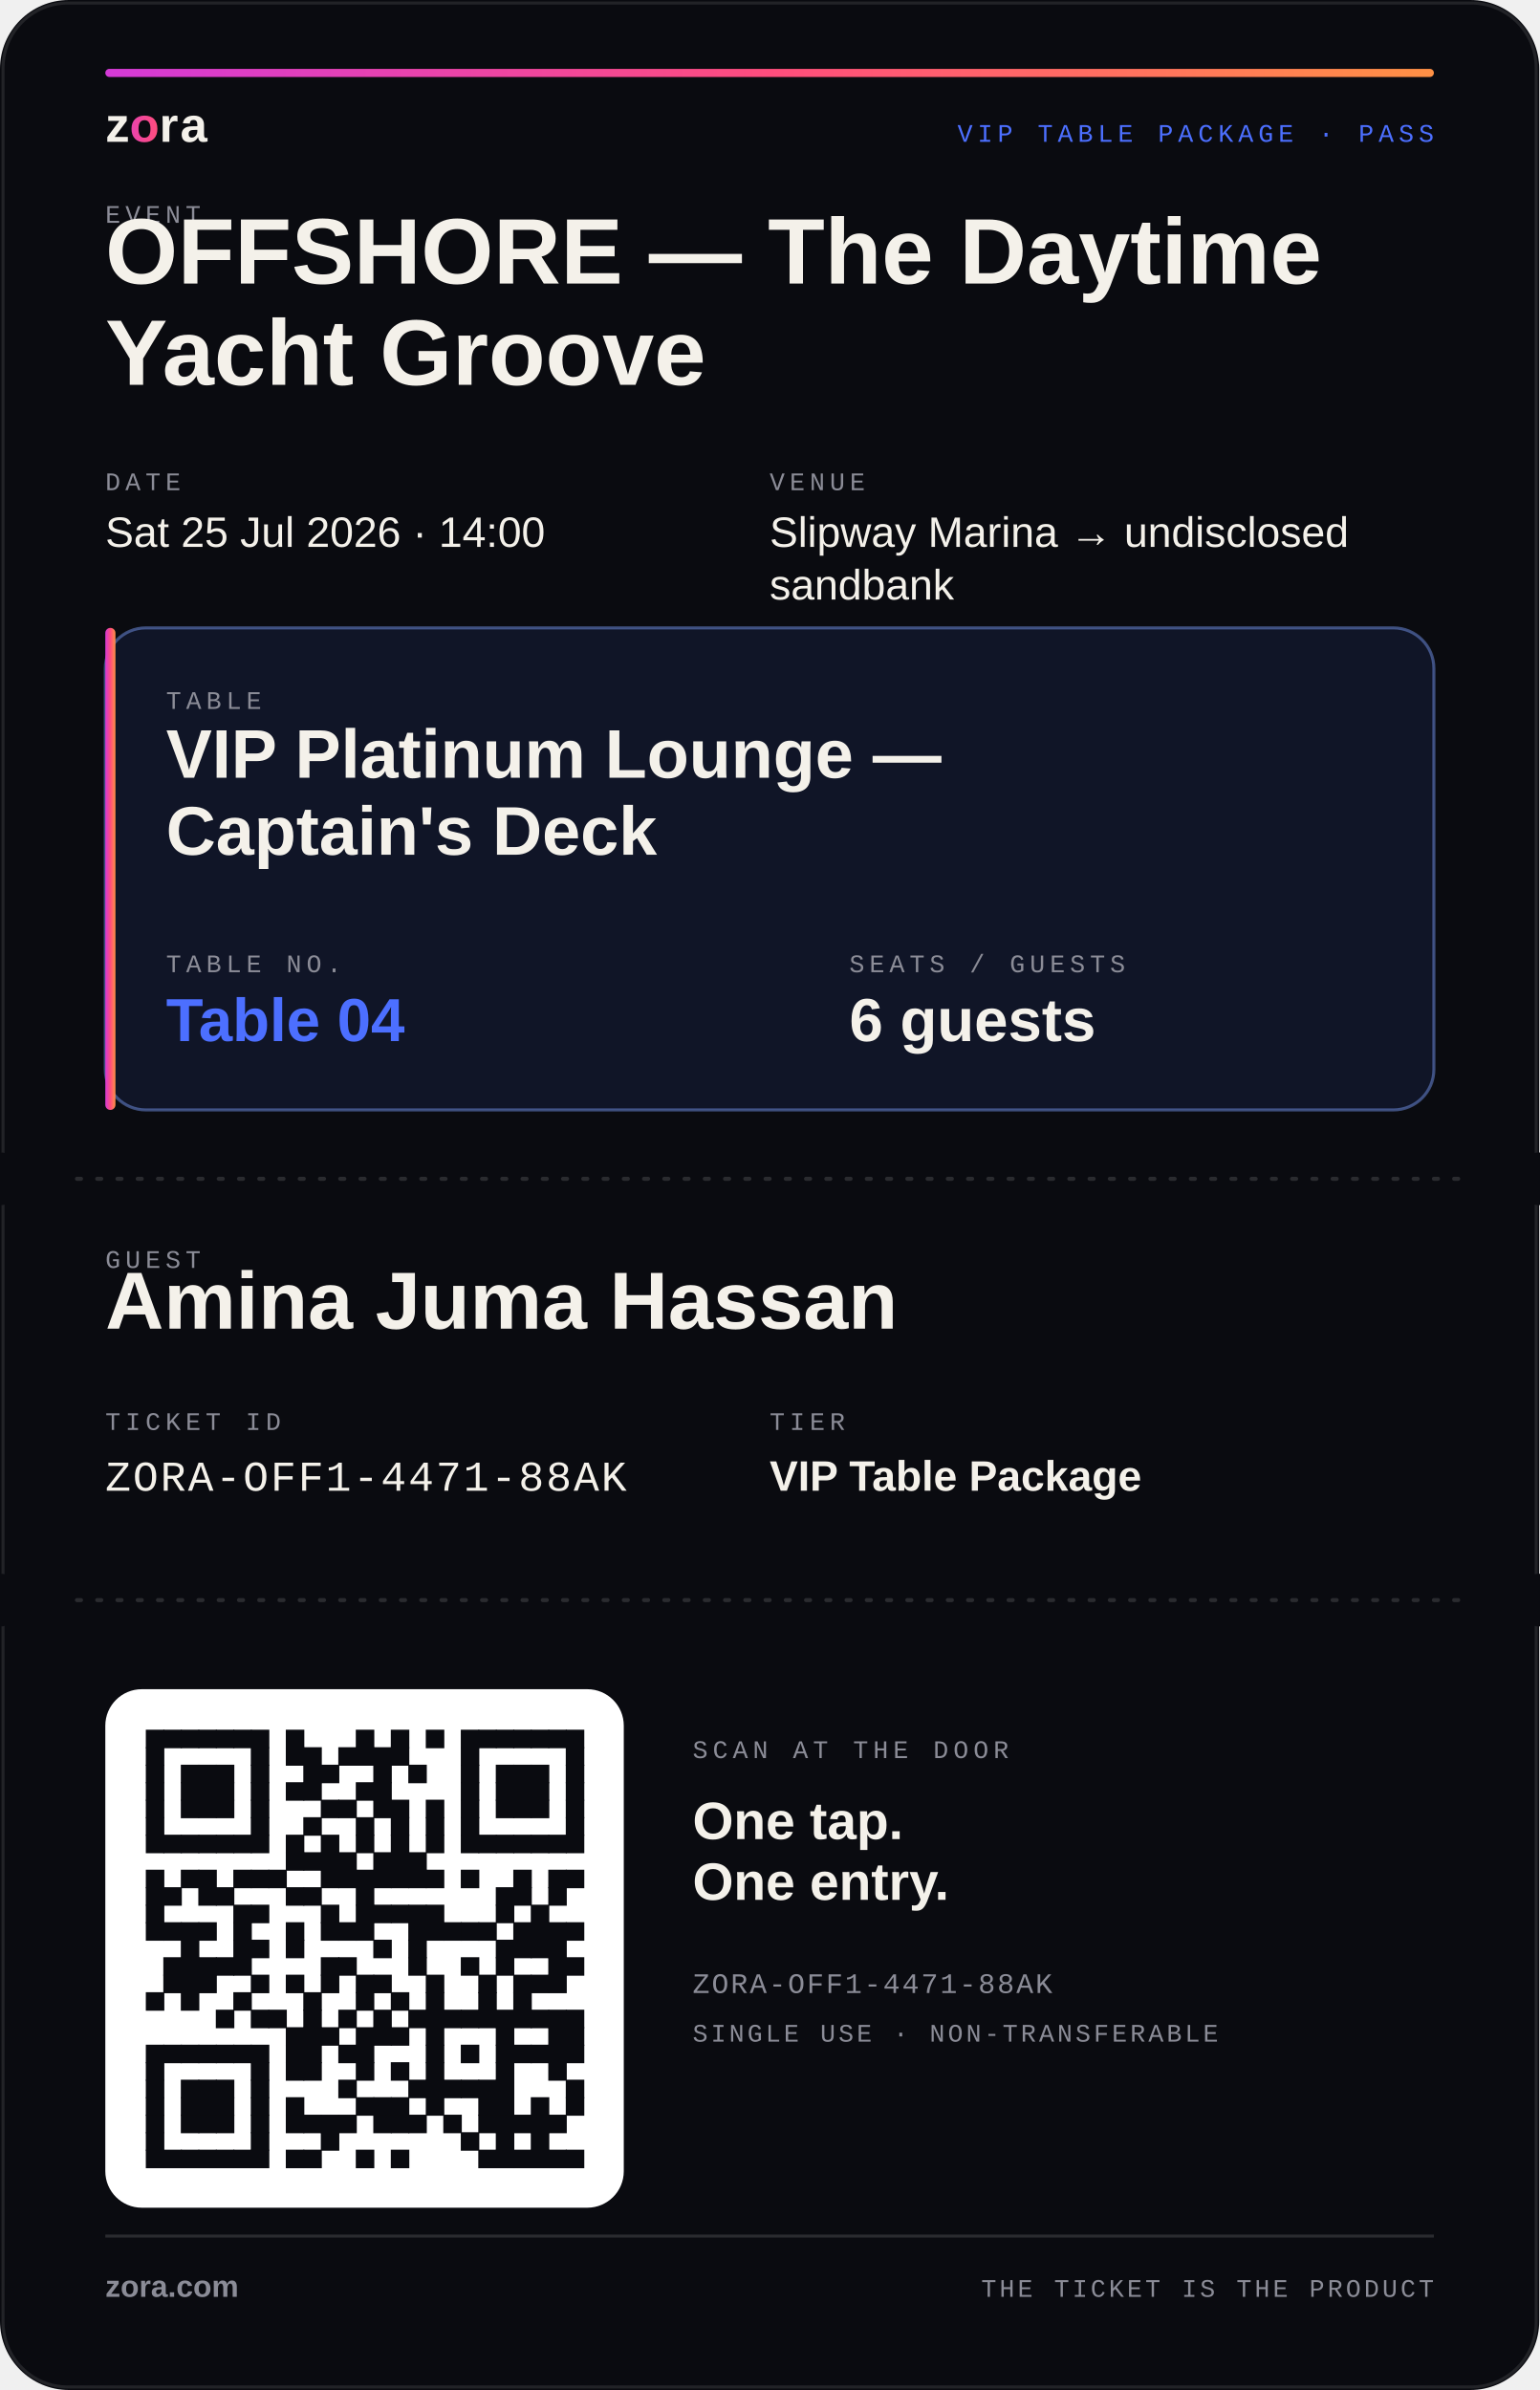
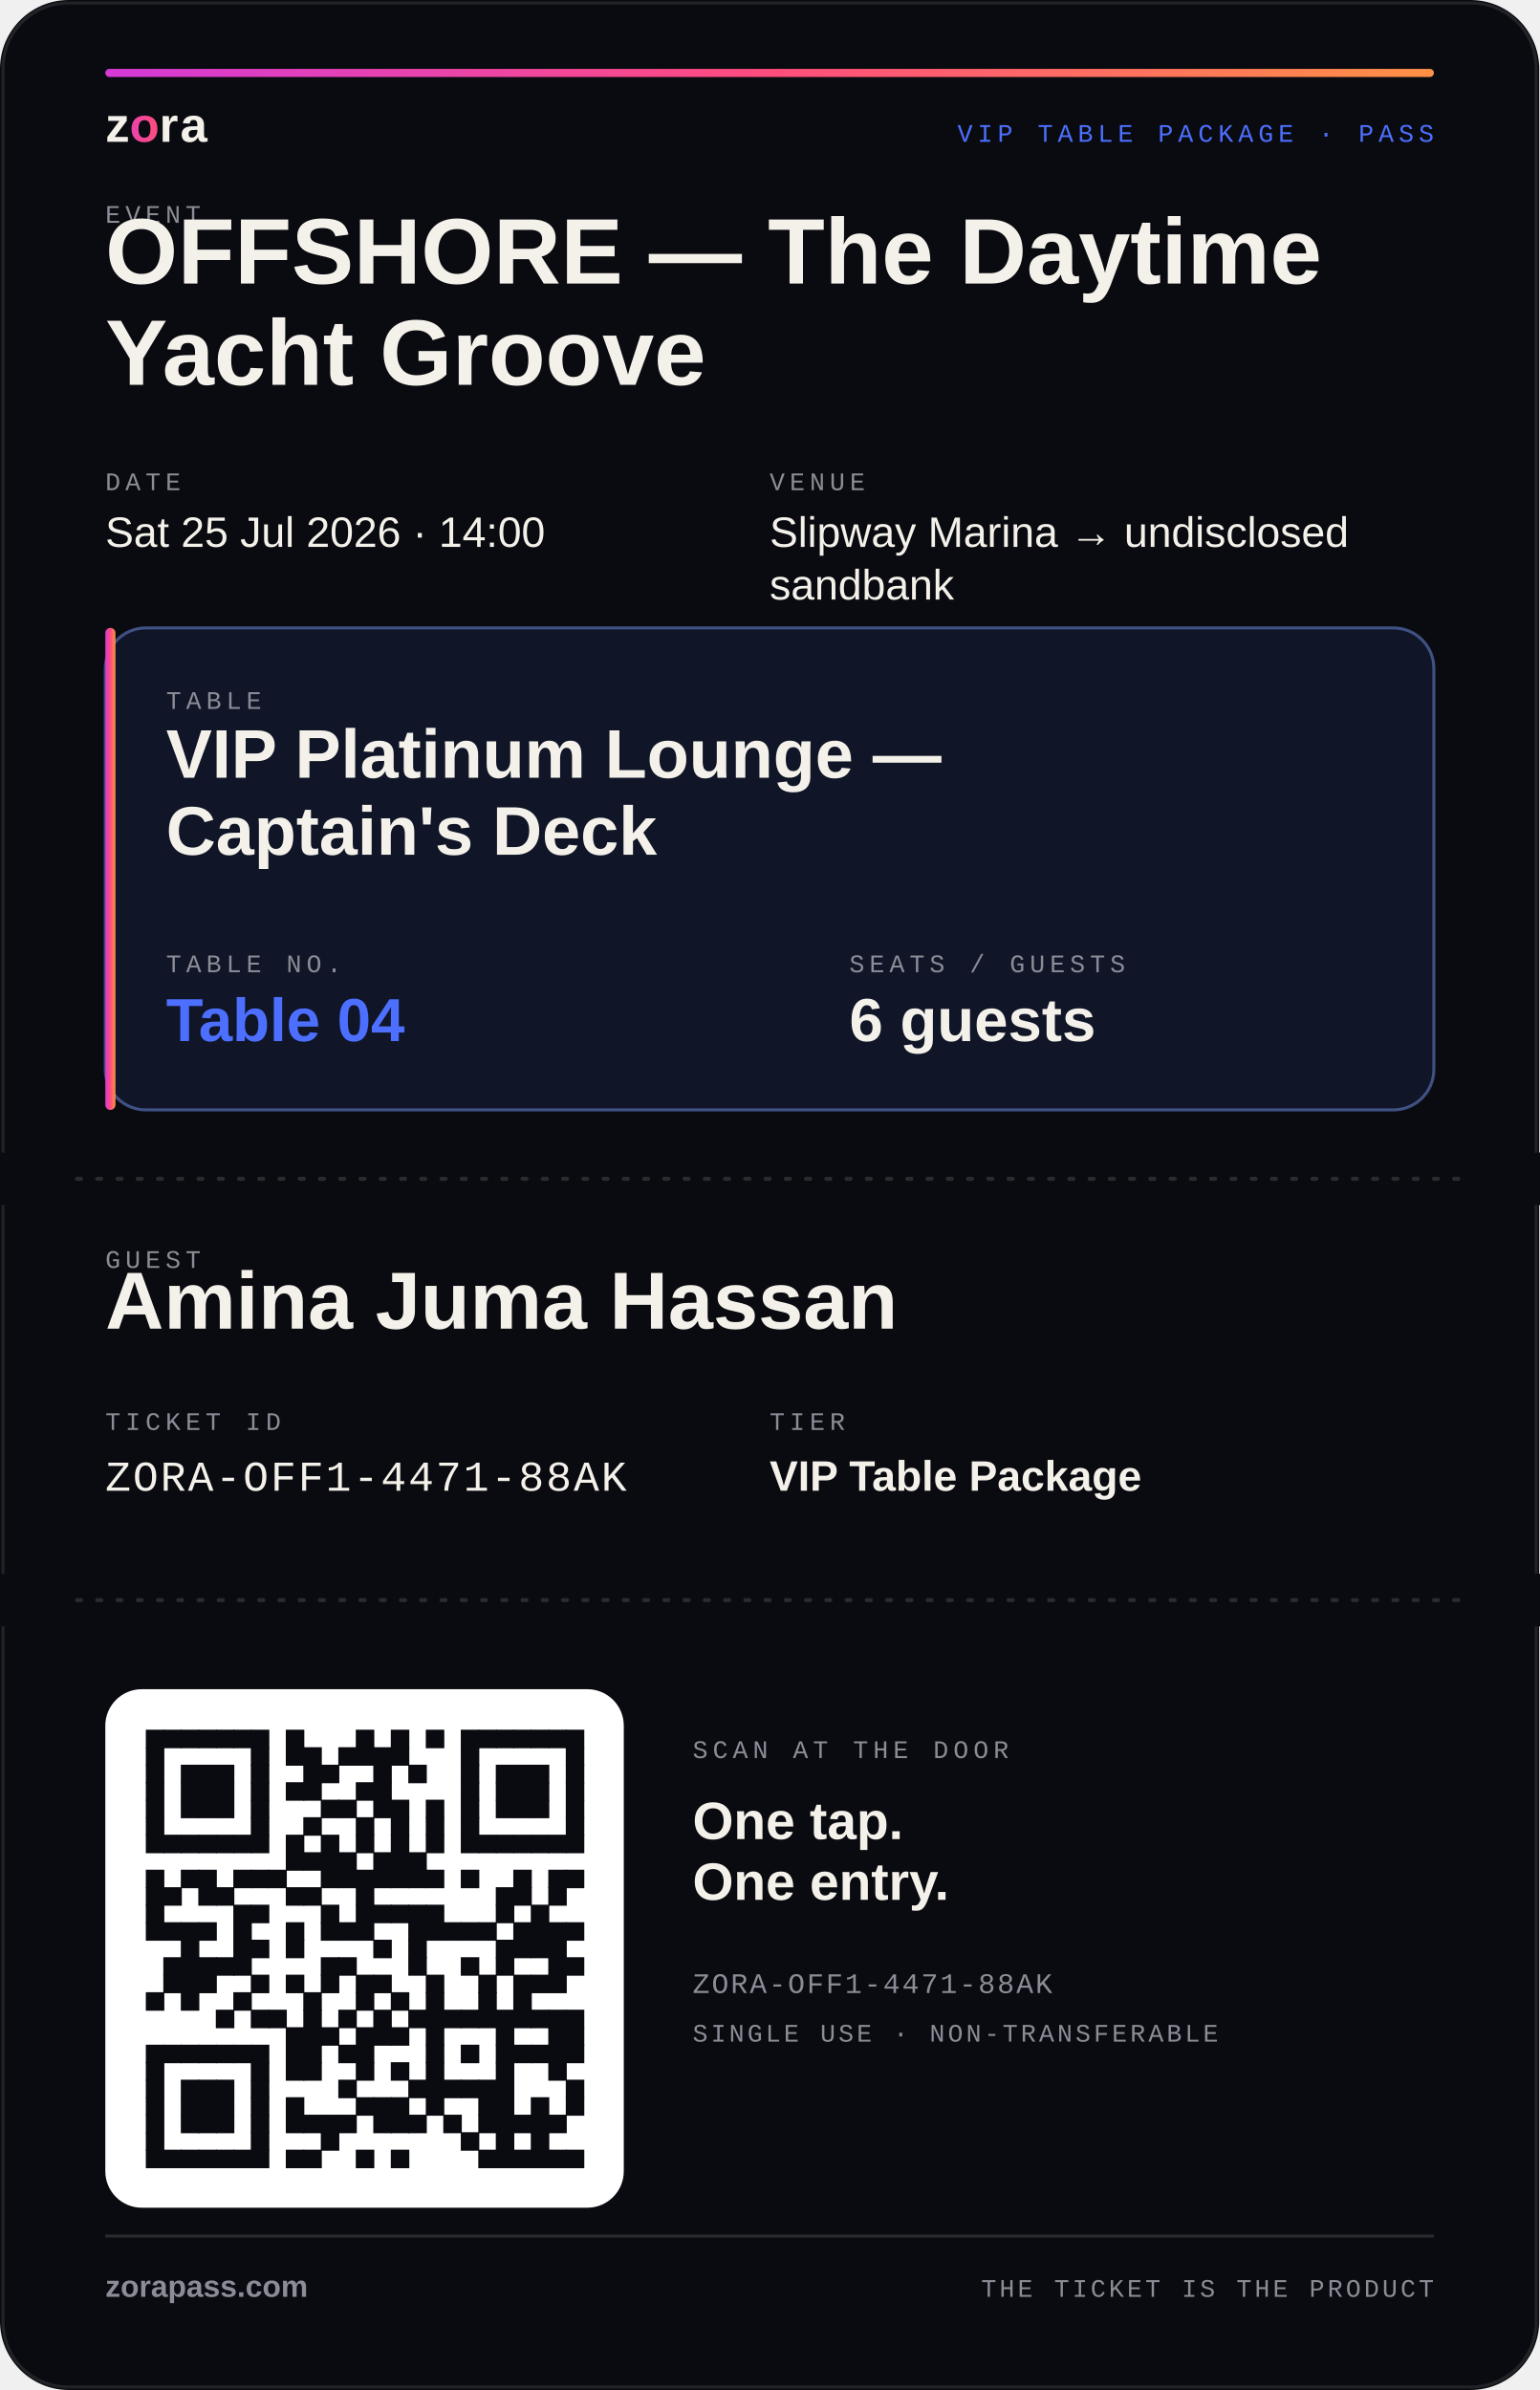
<svg xmlns="http://www.w3.org/2000/svg" width="760" height="1180" viewBox="0 0 760 1180" font-family="'Space Grotesk','Segoe UI','Archivo',Arial,sans-serif">
  <defs>
    <linearGradient id="aura" x1="0" y1="0" x2="1" y2="0">
      <stop offset="0" stop-color="#D53AD8" />
      <stop offset="0.5" stop-color="#FF4D7D" />
      <stop offset="1" stop-color="#FF9145" />
    </linearGradient>
  </defs>
  <rect x="0" y="0" width="760" height="1180" rx="34" fill="#0A0B10" />
  <rect x="1.5" y="1.5" width="757" height="1177" rx="32" fill="none" stroke="rgba(255,255,255,0.10)" stroke-width="1.5" />
  <rect x="52" y="34" width="656" height="4" rx="2" fill="url(#aura)" />
  <text x="52" y="70" font-family="'Space Grotesk','Segoe UI','Archivo',Arial,sans-serif" font-weight="700" font-size="24" letter-spacing="1" fill="#F4F1EA">z<tspan fill="url(#aura)">o</tspan>ra</text>
  <text x="708" y="70" text-anchor="end" font-family="'IBM Plex Mono','Consolas','Courier New',monospace" font-size="12.5" letter-spacing="2.4" fill="#4C6FFF">VIP TABLE PACKAGE · PASS</text>
  <text x="52" y="110" font-family="'IBM Plex Mono','Consolas','Courier New',monospace" font-size="12.5" letter-spacing="2.4" fill="#8B8C97">EVENT</text>
  <text x="52" y="140" font-family="'Space Grotesk','Segoe UI','Archivo',Arial,sans-serif" font-weight="700" font-size="46" fill="#F4F1EA">OFFSHORE — The Daytime</text>
  <text x="52" y="190" font-family="'Space Grotesk','Segoe UI','Archivo',Arial,sans-serif" font-weight="700" font-size="46" fill="#F4F1EA">Yacht Groove</text>
  <text x="52" y="242" font-family="'IBM Plex Mono','Consolas','Courier New',monospace" font-size="12.5" letter-spacing="2.4" fill="#8B8C97">DATE</text>
  <text x="380" y="242" font-family="'IBM Plex Mono','Consolas','Courier New',monospace" font-size="12.5" letter-spacing="2.4" fill="#8B8C97">VENUE</text>
  <text x="52" y="270" font-family="'Space Grotesk','Segoe UI','Archivo',Arial,sans-serif" font-weight="500" font-size="21" fill="#F4F1EA">Sat 25 Jul 2026 · 14:00</text>
  <text x="380" y="270" font-family="'Space Grotesk','Segoe UI','Archivo',Arial,sans-serif" font-weight="500" font-size="21" fill="#F4F1EA">Slipway Marina → undisclosed</text>
  <text x="380" y="296" font-family="'Space Grotesk','Segoe UI','Archivo',Arial,sans-serif" font-weight="500" font-size="21" fill="#F4F1EA">sandbank</text>
  <rect x="52" y="310" width="656" height="238" rx="20" fill="rgba(76,111,255,0.10)" stroke="rgba(124,160,255,0.45)" stroke-width="1.5" />
  <rect x="52" y="310" width="5" height="238" rx="2.5" fill="url(#aura)" />
  <text x="82" y="350" font-family="'IBM Plex Mono','Consolas','Courier New',monospace" font-size="12.5" letter-spacing="2.4" fill="#8B8C97">TABLE</text>
  <text x="82" y="384" font-family="'Space Grotesk','Segoe UI','Archivo',Arial,sans-serif" font-weight="700" font-size="34" fill="#F4F1EA">VIP Platinum Lounge —</text>
  <text x="82" y="422" font-family="'Space Grotesk','Segoe UI','Archivo',Arial,sans-serif" font-weight="700" font-size="34" fill="#F4F1EA">Captain's Deck</text>
  <text x="82" y="480" font-family="'IBM Plex Mono','Consolas','Courier New',monospace" font-size="12.5" letter-spacing="2.4" fill="#8B8C97">TABLE NO.</text>
  <text x="419.36" y="480" font-family="'IBM Plex Mono','Consolas','Courier New',monospace" font-size="12.5" letter-spacing="2.4" fill="#8B8C97">SEATS / GUESTS</text>
  <text x="82" y="514" font-family="'Space Grotesk','Segoe UI','Archivo',Arial,sans-serif" font-weight="700" font-size="30" fill="#4C6FFF">Table 04</text>
  <text x="419.36" y="514" font-family="'Space Grotesk','Segoe UI','Archivo',Arial,sans-serif" font-weight="700" font-size="30" fill="#F4F1EA">6 guests</text>
  <circle cx="0" cy="582" r="13" fill="#0A0B10" />
  <circle cx="760" cy="582" r="13" fill="#0A0B10" />
  <line x1="38" y1="582" x2="722" y2="582" stroke="rgba(255,255,255,0.13)" stroke-width="2" stroke-dasharray="2 8" stroke-linecap="round" />
  <text x="52" y="626" font-family="'IBM Plex Mono','Consolas','Courier New',monospace" font-size="12.5" letter-spacing="2.4" fill="#8B8C97">GUEST</text>
  <text x="52" y="656" font-family="'Space Grotesk','Segoe UI','Archivo',Arial,sans-serif" font-weight="700" font-size="40" fill="#F4F1EA">Amina Juma Hassan</text>
  <text x="52" y="706" font-family="'IBM Plex Mono','Consolas','Courier New',monospace" font-size="12.5" letter-spacing="2.4" fill="#8B8C97">TICKET ID</text>
  <text x="380" y="706" font-family="'IBM Plex Mono','Consolas','Courier New',monospace" font-size="12.5" letter-spacing="2.4" fill="#8B8C97">TIER</text>
  <text x="52" y="736" font-family="'IBM Plex Mono','Consolas','Courier New',monospace" font-weight="500" font-size="21" letter-spacing="1" fill="#F4F1EA">ZORA-OFF1-4471-88AK</text>
  <text x="380" y="736" font-family="'Space Grotesk','Segoe UI','Archivo',Arial,sans-serif" font-weight="700" font-size="21" fill="#F4F1EA">VIP Table Package</text>
  <circle cx="0" cy="790" r="13" fill="#0A0B10" />
  <circle cx="760" cy="790" r="13" fill="#0A0B10" />
  <line x1="38" y1="790" x2="722" y2="790" stroke="rgba(255,255,255,0.13)" stroke-width="2" stroke-dasharray="2 8" stroke-linecap="round" />
  <rect x="52" y="834" width="256" height="256" rx="18" fill="#FFFFFF" />
  <rect x="72.00" y="854.00" width="9.14" height="9.14" fill="#0A0B10" />
  <rect x="80.64" y="854.00" width="9.14" height="9.14" fill="#0A0B10" />
  <rect x="89.28" y="854.00" width="9.14" height="9.14" fill="#0A0B10" />
  <rect x="97.92" y="854.00" width="9.14" height="9.14" fill="#0A0B10" />
  <rect x="106.56" y="854.00" width="9.14" height="9.14" fill="#0A0B10" />
  <rect x="115.20" y="854.00" width="9.14" height="9.14" fill="#0A0B10" />
  <rect x="123.84" y="854.00" width="9.14" height="9.14" fill="#0A0B10" />
  <rect x="141.12" y="854.00" width="9.14" height="9.14" fill="#0A0B10" />
  <rect x="175.68" y="854.00" width="9.14" height="9.14" fill="#0A0B10" />
  <rect x="192.96" y="854.00" width="9.14" height="9.14" fill="#0A0B10" />
  <rect x="210.24" y="854.00" width="9.14" height="9.14" fill="#0A0B10" />
  <rect x="227.52" y="854.00" width="9.14" height="9.14" fill="#0A0B10" />
  <rect x="236.16" y="854.00" width="9.14" height="9.14" fill="#0A0B10" />
  <rect x="244.80" y="854.00" width="9.14" height="9.14" fill="#0A0B10" />
  <rect x="253.44" y="854.00" width="9.14" height="9.14" fill="#0A0B10" />
  <rect x="262.08" y="854.00" width="9.14" height="9.14" fill="#0A0B10" />
  <rect x="270.72" y="854.00" width="9.14" height="9.14" fill="#0A0B10" />
  <rect x="279.36" y="854.00" width="9.14" height="9.14" fill="#0A0B10" />
  <rect x="72.00" y="862.64" width="9.14" height="9.14" fill="#0A0B10" />
  <rect x="123.84" y="862.64" width="9.14" height="9.14" fill="#0A0B10" />
  <rect x="141.12" y="862.64" width="9.14" height="9.14" fill="#0A0B10" />
  <rect x="149.76" y="862.64" width="9.14" height="9.14" fill="#0A0B10" />
  <rect x="167.04" y="862.64" width="9.14" height="9.14" fill="#0A0B10" />
  <rect x="175.68" y="862.64" width="9.14" height="9.14" fill="#0A0B10" />
  <rect x="184.32" y="862.64" width="9.14" height="9.14" fill="#0A0B10" />
  <rect x="192.96" y="862.64" width="9.14" height="9.14" fill="#0A0B10" />
  <rect x="227.52" y="862.64" width="9.14" height="9.14" fill="#0A0B10" />
  <rect x="279.36" y="862.64" width="9.14" height="9.14" fill="#0A0B10" />
  <rect x="72.00" y="871.28" width="9.14" height="9.14" fill="#0A0B10" />
  <rect x="89.28" y="871.28" width="9.14" height="9.14" fill="#0A0B10" />
  <rect x="97.92" y="871.28" width="9.14" height="9.14" fill="#0A0B10" />
  <rect x="106.56" y="871.28" width="9.14" height="9.14" fill="#0A0B10" />
  <rect x="123.84" y="871.28" width="9.14" height="9.14" fill="#0A0B10" />
  <rect x="149.76" y="871.28" width="9.14" height="9.14" fill="#0A0B10" />
  <rect x="158.40" y="871.28" width="9.14" height="9.14" fill="#0A0B10" />
  <rect x="184.32" y="871.28" width="9.14" height="9.14" fill="#0A0B10" />
  <rect x="201.60" y="871.28" width="9.14" height="9.14" fill="#0A0B10" />
  <rect x="227.52" y="871.28" width="9.14" height="9.14" fill="#0A0B10" />
  <rect x="244.80" y="871.28" width="9.14" height="9.14" fill="#0A0B10" />
  <rect x="253.44" y="871.28" width="9.14" height="9.14" fill="#0A0B10" />
  <rect x="262.08" y="871.28" width="9.14" height="9.14" fill="#0A0B10" />
  <rect x="279.36" y="871.28" width="9.14" height="9.14" fill="#0A0B10" />
  <rect x="72.00" y="879.92" width="9.14" height="9.14" fill="#0A0B10" />
  <rect x="89.28" y="879.92" width="9.14" height="9.14" fill="#0A0B10" />
  <rect x="97.92" y="879.92" width="9.14" height="9.14" fill="#0A0B10" />
  <rect x="106.56" y="879.92" width="9.14" height="9.14" fill="#0A0B10" />
  <rect x="123.84" y="879.92" width="9.14" height="9.14" fill="#0A0B10" />
  <rect x="141.12" y="879.92" width="9.14" height="9.14" fill="#0A0B10" />
  <rect x="149.76" y="879.92" width="9.14" height="9.14" fill="#0A0B10" />
  <rect x="175.68" y="879.92" width="9.14" height="9.14" fill="#0A0B10" />
  <rect x="184.32" y="879.92" width="9.14" height="9.14" fill="#0A0B10" />
  <rect x="227.52" y="879.92" width="9.14" height="9.14" fill="#0A0B10" />
  <rect x="244.80" y="879.92" width="9.14" height="9.14" fill="#0A0B10" />
  <rect x="253.44" y="879.92" width="9.14" height="9.14" fill="#0A0B10" />
  <rect x="262.08" y="879.92" width="9.14" height="9.14" fill="#0A0B10" />
  <rect x="279.36" y="879.92" width="9.14" height="9.14" fill="#0A0B10" />
  <rect x="72.00" y="888.56" width="9.14" height="9.14" fill="#0A0B10" />
  <rect x="89.28" y="888.56" width="9.14" height="9.14" fill="#0A0B10" />
  <rect x="97.92" y="888.56" width="9.14" height="9.14" fill="#0A0B10" />
  <rect x="106.56" y="888.56" width="9.14" height="9.14" fill="#0A0B10" />
  <rect x="123.84" y="888.56" width="9.14" height="9.14" fill="#0A0B10" />
  <rect x="158.40" y="888.56" width="9.14" height="9.14" fill="#0A0B10" />
  <rect x="167.04" y="888.56" width="9.14" height="9.14" fill="#0A0B10" />
  <rect x="184.32" y="888.56" width="9.14" height="9.14" fill="#0A0B10" />
  <rect x="192.96" y="888.56" width="9.14" height="9.14" fill="#0A0B10" />
  <rect x="210.24" y="888.56" width="9.14" height="9.14" fill="#0A0B10" />
  <rect x="227.52" y="888.56" width="9.14" height="9.14" fill="#0A0B10" />
  <rect x="244.80" y="888.56" width="9.14" height="9.14" fill="#0A0B10" />
  <rect x="253.44" y="888.56" width="9.14" height="9.14" fill="#0A0B10" />
  <rect x="262.08" y="888.56" width="9.14" height="9.14" fill="#0A0B10" />
  <rect x="279.36" y="888.56" width="9.14" height="9.14" fill="#0A0B10" />
  <rect x="72.00" y="897.20" width="9.14" height="9.14" fill="#0A0B10" />
  <rect x="123.84" y="897.20" width="9.14" height="9.14" fill="#0A0B10" />
  <rect x="149.76" y="897.20" width="9.14" height="9.14" fill="#0A0B10" />
  <rect x="175.68" y="897.20" width="9.14" height="9.14" fill="#0A0B10" />
  <rect x="192.96" y="897.20" width="9.14" height="9.14" fill="#0A0B10" />
  <rect x="210.24" y="897.20" width="9.14" height="9.14" fill="#0A0B10" />
  <rect x="227.52" y="897.20" width="9.14" height="9.14" fill="#0A0B10" />
  <rect x="279.36" y="897.20" width="9.14" height="9.14" fill="#0A0B10" />
  <rect x="72.00" y="905.84" width="9.14" height="9.14" fill="#0A0B10" />
  <rect x="80.64" y="905.84" width="9.14" height="9.14" fill="#0A0B10" />
  <rect x="89.28" y="905.84" width="9.14" height="9.14" fill="#0A0B10" />
  <rect x="97.92" y="905.84" width="9.14" height="9.14" fill="#0A0B10" />
  <rect x="106.56" y="905.84" width="9.14" height="9.14" fill="#0A0B10" />
  <rect x="115.20" y="905.84" width="9.14" height="9.14" fill="#0A0B10" />
  <rect x="123.84" y="905.84" width="9.14" height="9.14" fill="#0A0B10" />
  <rect x="141.12" y="905.84" width="9.14" height="9.14" fill="#0A0B10" />
  <rect x="158.40" y="905.84" width="9.14" height="9.14" fill="#0A0B10" />
  <rect x="175.68" y="905.84" width="9.14" height="9.14" fill="#0A0B10" />
  <rect x="192.96" y="905.84" width="9.14" height="9.14" fill="#0A0B10" />
  <rect x="210.24" y="905.84" width="9.14" height="9.14" fill="#0A0B10" />
  <rect x="227.52" y="905.84" width="9.14" height="9.14" fill="#0A0B10" />
  <rect x="236.16" y="905.84" width="9.14" height="9.14" fill="#0A0B10" />
  <rect x="244.80" y="905.84" width="9.14" height="9.14" fill="#0A0B10" />
  <rect x="253.44" y="905.84" width="9.14" height="9.14" fill="#0A0B10" />
  <rect x="262.08" y="905.84" width="9.14" height="9.14" fill="#0A0B10" />
  <rect x="270.72" y="905.84" width="9.14" height="9.14" fill="#0A0B10" />
  <rect x="279.36" y="905.84" width="9.14" height="9.14" fill="#0A0B10" />
  <rect x="141.12" y="914.48" width="9.14" height="9.14" fill="#0A0B10" />
  <rect x="149.76" y="914.48" width="9.14" height="9.14" fill="#0A0B10" />
  <rect x="158.40" y="914.48" width="9.14" height="9.14" fill="#0A0B10" />
  <rect x="167.04" y="914.48" width="9.14" height="9.14" fill="#0A0B10" />
  <rect x="184.32" y="914.48" width="9.14" height="9.14" fill="#0A0B10" />
  <rect x="192.96" y="914.48" width="9.14" height="9.14" fill="#0A0B10" />
  <rect x="201.60" y="914.48" width="9.14" height="9.14" fill="#0A0B10" />
  <rect x="72.00" y="923.12" width="9.14" height="9.14" fill="#0A0B10" />
  <rect x="89.28" y="923.12" width="9.14" height="9.14" fill="#0A0B10" />
  <rect x="97.92" y="923.12" width="9.14" height="9.14" fill="#0A0B10" />
  <rect x="115.20" y="923.12" width="9.14" height="9.14" fill="#0A0B10" />
  <rect x="123.84" y="923.12" width="9.14" height="9.14" fill="#0A0B10" />
  <rect x="132.48" y="923.12" width="9.14" height="9.14" fill="#0A0B10" />
  <rect x="158.40" y="923.12" width="9.14" height="9.14" fill="#0A0B10" />
  <rect x="167.04" y="923.12" width="9.14" height="9.14" fill="#0A0B10" />
  <rect x="175.68" y="923.12" width="9.14" height="9.14" fill="#0A0B10" />
  <rect x="184.32" y="923.12" width="9.14" height="9.14" fill="#0A0B10" />
  <rect x="192.96" y="923.12" width="9.14" height="9.14" fill="#0A0B10" />
  <rect x="201.60" y="923.12" width="9.14" height="9.14" fill="#0A0B10" />
  <rect x="210.24" y="923.12" width="9.14" height="9.14" fill="#0A0B10" />
  <rect x="227.52" y="923.12" width="9.14" height="9.14" fill="#0A0B10" />
  <rect x="253.44" y="923.12" width="9.14" height="9.14" fill="#0A0B10" />
  <rect x="270.72" y="923.12" width="9.14" height="9.14" fill="#0A0B10" />
  <rect x="279.36" y="923.12" width="9.14" height="9.14" fill="#0A0B10" />
  <rect x="72.00" y="931.76" width="9.14" height="9.14" fill="#0A0B10" />
  <rect x="80.64" y="931.76" width="9.14" height="9.14" fill="#0A0B10" />
  <rect x="97.92" y="931.76" width="9.14" height="9.14" fill="#0A0B10" />
  <rect x="106.56" y="931.76" width="9.14" height="9.14" fill="#0A0B10" />
  <rect x="141.12" y="931.76" width="9.14" height="9.14" fill="#0A0B10" />
  <rect x="149.76" y="931.76" width="9.14" height="9.14" fill="#0A0B10" />
  <rect x="175.68" y="931.76" width="9.14" height="9.14" fill="#0A0B10" />
  <rect x="244.80" y="931.76" width="9.14" height="9.14" fill="#0A0B10" />
  <rect x="253.44" y="931.76" width="9.14" height="9.14" fill="#0A0B10" />
  <rect x="270.72" y="931.76" width="9.14" height="9.14" fill="#0A0B10" />
  <rect x="72.00" y="940.40" width="9.14" height="9.14" fill="#0A0B10" />
  <rect x="115.20" y="940.40" width="9.14" height="9.14" fill="#0A0B10" />
  <rect x="123.84" y="940.40" width="9.14" height="9.14" fill="#0A0B10" />
  <rect x="158.40" y="940.40" width="9.14" height="9.14" fill="#0A0B10" />
  <rect x="175.68" y="940.40" width="9.14" height="9.14" fill="#0A0B10" />
  <rect x="184.32" y="940.40" width="9.14" height="9.14" fill="#0A0B10" />
  <rect x="192.96" y="940.40" width="9.14" height="9.14" fill="#0A0B10" />
  <rect x="201.60" y="940.40" width="9.14" height="9.14" fill="#0A0B10" />
  <rect x="210.24" y="940.40" width="9.14" height="9.14" fill="#0A0B10" />
  <rect x="244.80" y="940.40" width="9.14" height="9.14" fill="#0A0B10" />
  <rect x="262.08" y="940.40" width="9.14" height="9.14" fill="#0A0B10" />
  <rect x="72.00" y="949.04" width="9.14" height="9.14" fill="#0A0B10" />
  <rect x="80.64" y="949.04" width="9.14" height="9.14" fill="#0A0B10" />
  <rect x="89.28" y="949.04" width="9.14" height="9.14" fill="#0A0B10" />
  <rect x="97.92" y="949.04" width="9.14" height="9.14" fill="#0A0B10" />
  <rect x="115.20" y="949.04" width="9.14" height="9.14" fill="#0A0B10" />
  <rect x="141.12" y="949.04" width="9.14" height="9.14" fill="#0A0B10" />
  <rect x="158.40" y="949.04" width="9.14" height="9.14" fill="#0A0B10" />
  <rect x="167.04" y="949.04" width="9.14" height="9.14" fill="#0A0B10" />
  <rect x="175.68" y="949.04" width="9.14" height="9.14" fill="#0A0B10" />
  <rect x="201.60" y="949.04" width="9.14" height="9.14" fill="#0A0B10" />
  <rect x="210.24" y="949.04" width="9.14" height="9.14" fill="#0A0B10" />
  <rect x="218.88" y="949.04" width="9.14" height="9.14" fill="#0A0B10" />
  <rect x="227.52" y="949.04" width="9.14" height="9.14" fill="#0A0B10" />
  <rect x="236.16" y="949.04" width="9.14" height="9.14" fill="#0A0B10" />
  <rect x="253.44" y="949.04" width="9.14" height="9.14" fill="#0A0B10" />
  <rect x="262.08" y="949.04" width="9.14" height="9.14" fill="#0A0B10" />
  <rect x="270.72" y="949.04" width="9.14" height="9.14" fill="#0A0B10" />
  <rect x="279.36" y="949.04" width="9.14" height="9.14" fill="#0A0B10" />
  <rect x="89.28" y="957.68" width="9.14" height="9.14" fill="#0A0B10" />
  <rect x="115.20" y="957.68" width="9.14" height="9.14" fill="#0A0B10" />
  <rect x="123.84" y="957.68" width="9.14" height="9.14" fill="#0A0B10" />
  <rect x="141.12" y="957.68" width="9.14" height="9.14" fill="#0A0B10" />
  <rect x="184.32" y="957.68" width="9.14" height="9.14" fill="#0A0B10" />
  <rect x="201.60" y="957.68" width="9.14" height="9.14" fill="#0A0B10" />
  <rect x="244.80" y="957.68" width="9.14" height="9.14" fill="#0A0B10" />
  <rect x="253.44" y="957.68" width="9.14" height="9.14" fill="#0A0B10" />
  <rect x="262.08" y="957.68" width="9.14" height="9.14" fill="#0A0B10" />
  <rect x="270.72" y="957.68" width="9.14" height="9.14" fill="#0A0B10" />
  <rect x="80.64" y="966.32" width="9.14" height="9.14" fill="#0A0B10" />
  <rect x="89.28" y="966.32" width="9.14" height="9.14" fill="#0A0B10" />
  <rect x="97.92" y="966.32" width="9.14" height="9.14" fill="#0A0B10" />
  <rect x="106.56" y="966.32" width="9.14" height="9.14" fill="#0A0B10" />
  <rect x="115.20" y="966.32" width="9.14" height="9.14" fill="#0A0B10" />
  <rect x="158.40" y="966.32" width="9.14" height="9.14" fill="#0A0B10" />
  <rect x="167.04" y="966.32" width="9.14" height="9.14" fill="#0A0B10" />
  <rect x="201.60" y="966.32" width="9.14" height="9.14" fill="#0A0B10" />
  <rect x="227.52" y="966.32" width="9.14" height="9.14" fill="#0A0B10" />
  <rect x="244.80" y="966.32" width="9.14" height="9.14" fill="#0A0B10" />
  <rect x="270.72" y="966.32" width="9.14" height="9.14" fill="#0A0B10" />
  <rect x="279.36" y="966.32" width="9.14" height="9.14" fill="#0A0B10" />
  <rect x="80.64" y="974.96" width="9.14" height="9.14" fill="#0A0B10" />
  <rect x="89.28" y="974.96" width="9.14" height="9.14" fill="#0A0B10" />
  <rect x="97.92" y="974.96" width="9.14" height="9.14" fill="#0A0B10" />
  <rect x="123.84" y="974.96" width="9.14" height="9.14" fill="#0A0B10" />
  <rect x="141.12" y="974.96" width="9.14" height="9.14" fill="#0A0B10" />
  <rect x="158.40" y="974.96" width="9.14" height="9.14" fill="#0A0B10" />
  <rect x="175.68" y="974.96" width="9.14" height="9.14" fill="#0A0B10" />
  <rect x="184.32" y="974.96" width="9.14" height="9.14" fill="#0A0B10" />
  <rect x="210.24" y="974.96" width="9.14" height="9.14" fill="#0A0B10" />
  <rect x="236.16" y="974.96" width="9.14" height="9.14" fill="#0A0B10" />
  <rect x="253.44" y="974.96" width="9.14" height="9.14" fill="#0A0B10" />
  <rect x="262.08" y="974.96" width="9.14" height="9.14" fill="#0A0B10" />
  <rect x="270.72" y="974.96" width="9.14" height="9.14" fill="#0A0B10" />
  <rect x="72.00" y="983.60" width="9.14" height="9.14" fill="#0A0B10" />
  <rect x="89.28" y="983.60" width="9.14" height="9.14" fill="#0A0B10" />
  <rect x="115.20" y="983.60" width="9.14" height="9.14" fill="#0A0B10" />
  <rect x="149.76" y="983.60" width="9.14" height="9.14" fill="#0A0B10" />
  <rect x="175.68" y="983.60" width="9.14" height="9.14" fill="#0A0B10" />
  <rect x="192.96" y="983.60" width="9.14" height="9.14" fill="#0A0B10" />
  <rect x="210.24" y="983.60" width="9.14" height="9.14" fill="#0A0B10" />
  <rect x="236.16" y="983.60" width="9.14" height="9.14" fill="#0A0B10" />
  <rect x="253.44" y="983.60" width="9.14" height="9.14" fill="#0A0B10" />
  <rect x="106.56" y="992.24" width="9.14" height="9.14" fill="#0A0B10" />
  <rect x="123.84" y="992.24" width="9.14" height="9.14" fill="#0A0B10" />
  <rect x="132.48" y="992.24" width="9.14" height="9.14" fill="#0A0B10" />
  <rect x="149.76" y="992.24" width="9.14" height="9.14" fill="#0A0B10" />
  <rect x="167.04" y="992.24" width="9.14" height="9.14" fill="#0A0B10" />
  <rect x="184.32" y="992.24" width="9.14" height="9.14" fill="#0A0B10" />
  <rect x="201.60" y="992.24" width="9.14" height="9.14" fill="#0A0B10" />
  <rect x="210.24" y="992.24" width="9.14" height="9.14" fill="#0A0B10" />
  <rect x="218.88" y="992.24" width="9.14" height="9.14" fill="#0A0B10" />
  <rect x="227.52" y="992.24" width="9.14" height="9.14" fill="#0A0B10" />
  <rect x="236.16" y="992.24" width="9.14" height="9.14" fill="#0A0B10" />
  <rect x="244.80" y="992.24" width="9.14" height="9.14" fill="#0A0B10" />
  <rect x="253.44" y="992.24" width="9.14" height="9.14" fill="#0A0B10" />
  <rect x="262.08" y="992.24" width="9.14" height="9.14" fill="#0A0B10" />
  <rect x="270.72" y="992.24" width="9.14" height="9.14" fill="#0A0B10" />
  <rect x="279.36" y="992.24" width="9.14" height="9.14" fill="#0A0B10" />
  <rect x="141.12" y="1000.88" width="9.14" height="9.14" fill="#0A0B10" />
  <rect x="149.76" y="1000.88" width="9.14" height="9.14" fill="#0A0B10" />
  <rect x="158.40" y="1000.88" width="9.14" height="9.14" fill="#0A0B10" />
  <rect x="175.68" y="1000.88" width="9.14" height="9.14" fill="#0A0B10" />
  <rect x="184.32" y="1000.88" width="9.14" height="9.14" fill="#0A0B10" />
  <rect x="192.96" y="1000.88" width="9.14" height="9.14" fill="#0A0B10" />
  <rect x="210.24" y="1000.88" width="9.14" height="9.14" fill="#0A0B10" />
  <rect x="244.80" y="1000.88" width="9.14" height="9.14" fill="#0A0B10" />
  <rect x="270.72" y="1000.88" width="9.14" height="9.14" fill="#0A0B10" />
  <rect x="279.36" y="1000.88" width="9.14" height="9.14" fill="#0A0B10" />
  <rect x="72.00" y="1009.52" width="9.14" height="9.14" fill="#0A0B10" />
  <rect x="80.64" y="1009.52" width="9.14" height="9.14" fill="#0A0B10" />
  <rect x="89.28" y="1009.52" width="9.14" height="9.14" fill="#0A0B10" />
  <rect x="97.92" y="1009.52" width="9.14" height="9.14" fill="#0A0B10" />
  <rect x="106.56" y="1009.52" width="9.14" height="9.14" fill="#0A0B10" />
  <rect x="115.20" y="1009.52" width="9.14" height="9.14" fill="#0A0B10" />
  <rect x="123.84" y="1009.52" width="9.14" height="9.14" fill="#0A0B10" />
  <rect x="141.12" y="1009.52" width="9.14" height="9.14" fill="#0A0B10" />
  <rect x="149.76" y="1009.52" width="9.14" height="9.14" fill="#0A0B10" />
  <rect x="167.04" y="1009.52" width="9.14" height="9.14" fill="#0A0B10" />
  <rect x="175.68" y="1009.52" width="9.14" height="9.14" fill="#0A0B10" />
  <rect x="210.24" y="1009.52" width="9.14" height="9.14" fill="#0A0B10" />
  <rect x="227.52" y="1009.52" width="9.14" height="9.14" fill="#0A0B10" />
  <rect x="244.80" y="1009.52" width="9.14" height="9.14" fill="#0A0B10" />
  <rect x="253.44" y="1009.52" width="9.14" height="9.14" fill="#0A0B10" />
  <rect x="262.08" y="1009.52" width="9.14" height="9.14" fill="#0A0B10" />
  <rect x="270.72" y="1009.52" width="9.14" height="9.14" fill="#0A0B10" />
  <rect x="279.36" y="1009.52" width="9.14" height="9.14" fill="#0A0B10" />
  <rect x="72.00" y="1018.16" width="9.14" height="9.14" fill="#0A0B10" />
  <rect x="123.84" y="1018.16" width="9.14" height="9.14" fill="#0A0B10" />
  <rect x="141.12" y="1018.16" width="9.14" height="9.14" fill="#0A0B10" />
  <rect x="149.76" y="1018.16" width="9.14" height="9.14" fill="#0A0B10" />
  <rect x="175.68" y="1018.16" width="9.14" height="9.14" fill="#0A0B10" />
  <rect x="192.96" y="1018.16" width="9.14" height="9.14" fill="#0A0B10" />
  <rect x="210.24" y="1018.16" width="9.14" height="9.14" fill="#0A0B10" />
  <rect x="244.80" y="1018.16" width="9.14" height="9.14" fill="#0A0B10" />
  <rect x="270.72" y="1018.16" width="9.14" height="9.14" fill="#0A0B10" />
  <rect x="72.00" y="1026.80" width="9.14" height="9.14" fill="#0A0B10" />
  <rect x="89.28" y="1026.80" width="9.14" height="9.14" fill="#0A0B10" />
  <rect x="97.92" y="1026.80" width="9.14" height="9.14" fill="#0A0B10" />
  <rect x="106.56" y="1026.80" width="9.14" height="9.14" fill="#0A0B10" />
  <rect x="123.84" y="1026.80" width="9.14" height="9.14" fill="#0A0B10" />
  <rect x="167.04" y="1026.80" width="9.14" height="9.14" fill="#0A0B10" />
  <rect x="201.60" y="1026.80" width="9.14" height="9.14" fill="#0A0B10" />
  <rect x="210.24" y="1026.80" width="9.14" height="9.14" fill="#0A0B10" />
  <rect x="218.88" y="1026.80" width="9.14" height="9.14" fill="#0A0B10" />
  <rect x="227.52" y="1026.80" width="9.14" height="9.14" fill="#0A0B10" />
  <rect x="236.16" y="1026.80" width="9.14" height="9.14" fill="#0A0B10" />
  <rect x="244.80" y="1026.80" width="9.14" height="9.14" fill="#0A0B10" />
  <rect x="279.36" y="1026.80" width="9.14" height="9.14" fill="#0A0B10" />
  <rect x="72.00" y="1035.44" width="9.14" height="9.14" fill="#0A0B10" />
  <rect x="89.28" y="1035.44" width="9.14" height="9.14" fill="#0A0B10" />
  <rect x="97.92" y="1035.44" width="9.14" height="9.14" fill="#0A0B10" />
  <rect x="106.56" y="1035.44" width="9.14" height="9.14" fill="#0A0B10" />
  <rect x="123.84" y="1035.44" width="9.14" height="9.14" fill="#0A0B10" />
  <rect x="141.12" y="1035.44" width="9.14" height="9.14" fill="#0A0B10" />
  <rect x="175.68" y="1035.44" width="9.14" height="9.14" fill="#0A0B10" />
  <rect x="184.32" y="1035.44" width="9.14" height="9.14" fill="#0A0B10" />
  <rect x="192.96" y="1035.44" width="9.14" height="9.14" fill="#0A0B10" />
  <rect x="210.24" y="1035.44" width="9.14" height="9.14" fill="#0A0B10" />
  <rect x="236.16" y="1035.44" width="9.14" height="9.14" fill="#0A0B10" />
  <rect x="244.80" y="1035.44" width="9.14" height="9.14" fill="#0A0B10" />
  <rect x="262.08" y="1035.44" width="9.14" height="9.14" fill="#0A0B10" />
  <rect x="279.36" y="1035.44" width="9.14" height="9.14" fill="#0A0B10" />
  <rect x="72.00" y="1044.08" width="9.14" height="9.14" fill="#0A0B10" />
  <rect x="89.28" y="1044.08" width="9.14" height="9.14" fill="#0A0B10" />
  <rect x="97.92" y="1044.08" width="9.14" height="9.14" fill="#0A0B10" />
  <rect x="106.56" y="1044.08" width="9.14" height="9.14" fill="#0A0B10" />
  <rect x="123.84" y="1044.08" width="9.14" height="9.14" fill="#0A0B10" />
  <rect x="141.12" y="1044.08" width="9.14" height="9.14" fill="#0A0B10" />
  <rect x="149.76" y="1044.08" width="9.14" height="9.14" fill="#0A0B10" />
  <rect x="158.40" y="1044.08" width="9.14" height="9.14" fill="#0A0B10" />
  <rect x="167.04" y="1044.08" width="9.14" height="9.14" fill="#0A0B10" />
  <rect x="184.32" y="1044.08" width="9.14" height="9.14" fill="#0A0B10" />
  <rect x="192.96" y="1044.08" width="9.14" height="9.14" fill="#0A0B10" />
  <rect x="201.60" y="1044.08" width="9.14" height="9.14" fill="#0A0B10" />
  <rect x="218.88" y="1044.08" width="9.14" height="9.14" fill="#0A0B10" />
  <rect x="236.16" y="1044.08" width="9.14" height="9.14" fill="#0A0B10" />
  <rect x="244.80" y="1044.08" width="9.14" height="9.14" fill="#0A0B10" />
  <rect x="253.44" y="1044.08" width="9.14" height="9.14" fill="#0A0B10" />
  <rect x="262.08" y="1044.08" width="9.14" height="9.14" fill="#0A0B10" />
  <rect x="270.72" y="1044.08" width="9.14" height="9.14" fill="#0A0B10" />
  <rect x="72.00" y="1052.72" width="9.14" height="9.14" fill="#0A0B10" />
  <rect x="123.84" y="1052.72" width="9.14" height="9.14" fill="#0A0B10" />
  <rect x="158.40" y="1052.72" width="9.14" height="9.14" fill="#0A0B10" />
  <rect x="227.52" y="1052.72" width="9.14" height="9.14" fill="#0A0B10" />
  <rect x="244.80" y="1052.72" width="9.14" height="9.14" fill="#0A0B10" />
  <rect x="262.08" y="1052.72" width="9.14" height="9.14" fill="#0A0B10" />
  <rect x="72.00" y="1061.36" width="9.14" height="9.14" fill="#0A0B10" />
  <rect x="80.64" y="1061.36" width="9.14" height="9.14" fill="#0A0B10" />
  <rect x="89.28" y="1061.36" width="9.14" height="9.14" fill="#0A0B10" />
  <rect x="97.92" y="1061.36" width="9.14" height="9.14" fill="#0A0B10" />
  <rect x="106.56" y="1061.36" width="9.14" height="9.14" fill="#0A0B10" />
  <rect x="115.20" y="1061.36" width="9.14" height="9.14" fill="#0A0B10" />
  <rect x="123.84" y="1061.36" width="9.14" height="9.14" fill="#0A0B10" />
  <rect x="141.12" y="1061.36" width="9.14" height="9.14" fill="#0A0B10" />
  <rect x="149.76" y="1061.36" width="9.14" height="9.14" fill="#0A0B10" />
  <rect x="175.68" y="1061.36" width="9.14" height="9.14" fill="#0A0B10" />
  <rect x="192.96" y="1061.36" width="9.14" height="9.14" fill="#0A0B10" />
  <rect x="236.16" y="1061.36" width="9.14" height="9.14" fill="#0A0B10" />
  <rect x="244.80" y="1061.36" width="9.14" height="9.14" fill="#0A0B10" />
  <rect x="253.44" y="1061.36" width="9.14" height="9.14" fill="#0A0B10" />
  <rect x="262.08" y="1061.36" width="9.14" height="9.14" fill="#0A0B10" />
  <rect x="270.72" y="1061.36" width="9.14" height="9.14" fill="#0A0B10" />
  <rect x="279.36" y="1061.36" width="9.14" height="9.14" fill="#0A0B10" />
  <text x="342" y="868" font-family="'IBM Plex Mono','Consolas','Courier New',monospace" font-size="12.5" letter-spacing="2.4" fill="#8B8C97">SCAN AT THE DOOR</text>
  <text x="342" y="908" font-family="'Space Grotesk','Segoe UI','Archivo',Arial,sans-serif" font-weight="700" font-size="26" fill="#F4F1EA">One tap.</text>
  <text x="342" y="938" font-family="'Space Grotesk','Segoe UI','Archivo',Arial,sans-serif" font-weight="700" font-size="26" fill="#F4F1EA">One entry.</text>
  <text x="342" y="984" font-family="'IBM Plex Mono','Consolas','Courier New',monospace" font-size="14" letter-spacing="1" fill="#8B8C97">ZORA-OFF1-4471-88AK</text>
  <text x="342" y="1008" font-family="'IBM Plex Mono','Consolas','Courier New',monospace" font-size="12.5" letter-spacing="1.5" fill="#8B8C97">SINGLE USE · NON-TRANSFERABLE</text>
  <line x1="52" y1="1104" x2="708" y2="1104" stroke="rgba(255,255,255,0.13)" stroke-width="1.5" />
-   <text x="52" y="1134" font-family="'Space Grotesk','Segoe UI','Archivo',Arial,sans-serif" font-weight="600" font-size="15" fill="#8B8C97">zora.com</text>
+   <text x="52" y="1134" font-family="'Space Grotesk','Segoe UI','Archivo',Arial,sans-serif" font-weight="600" font-size="15" fill="#8B8C97">zorapass.com</text>
  <text x="708" y="1134" text-anchor="end" font-family="'IBM Plex Mono','Consolas','Courier New',monospace" font-size="12.5" letter-spacing="1.5" fill="#8B8C97">THE TICKET IS THE PRODUCT</text>
</svg>
